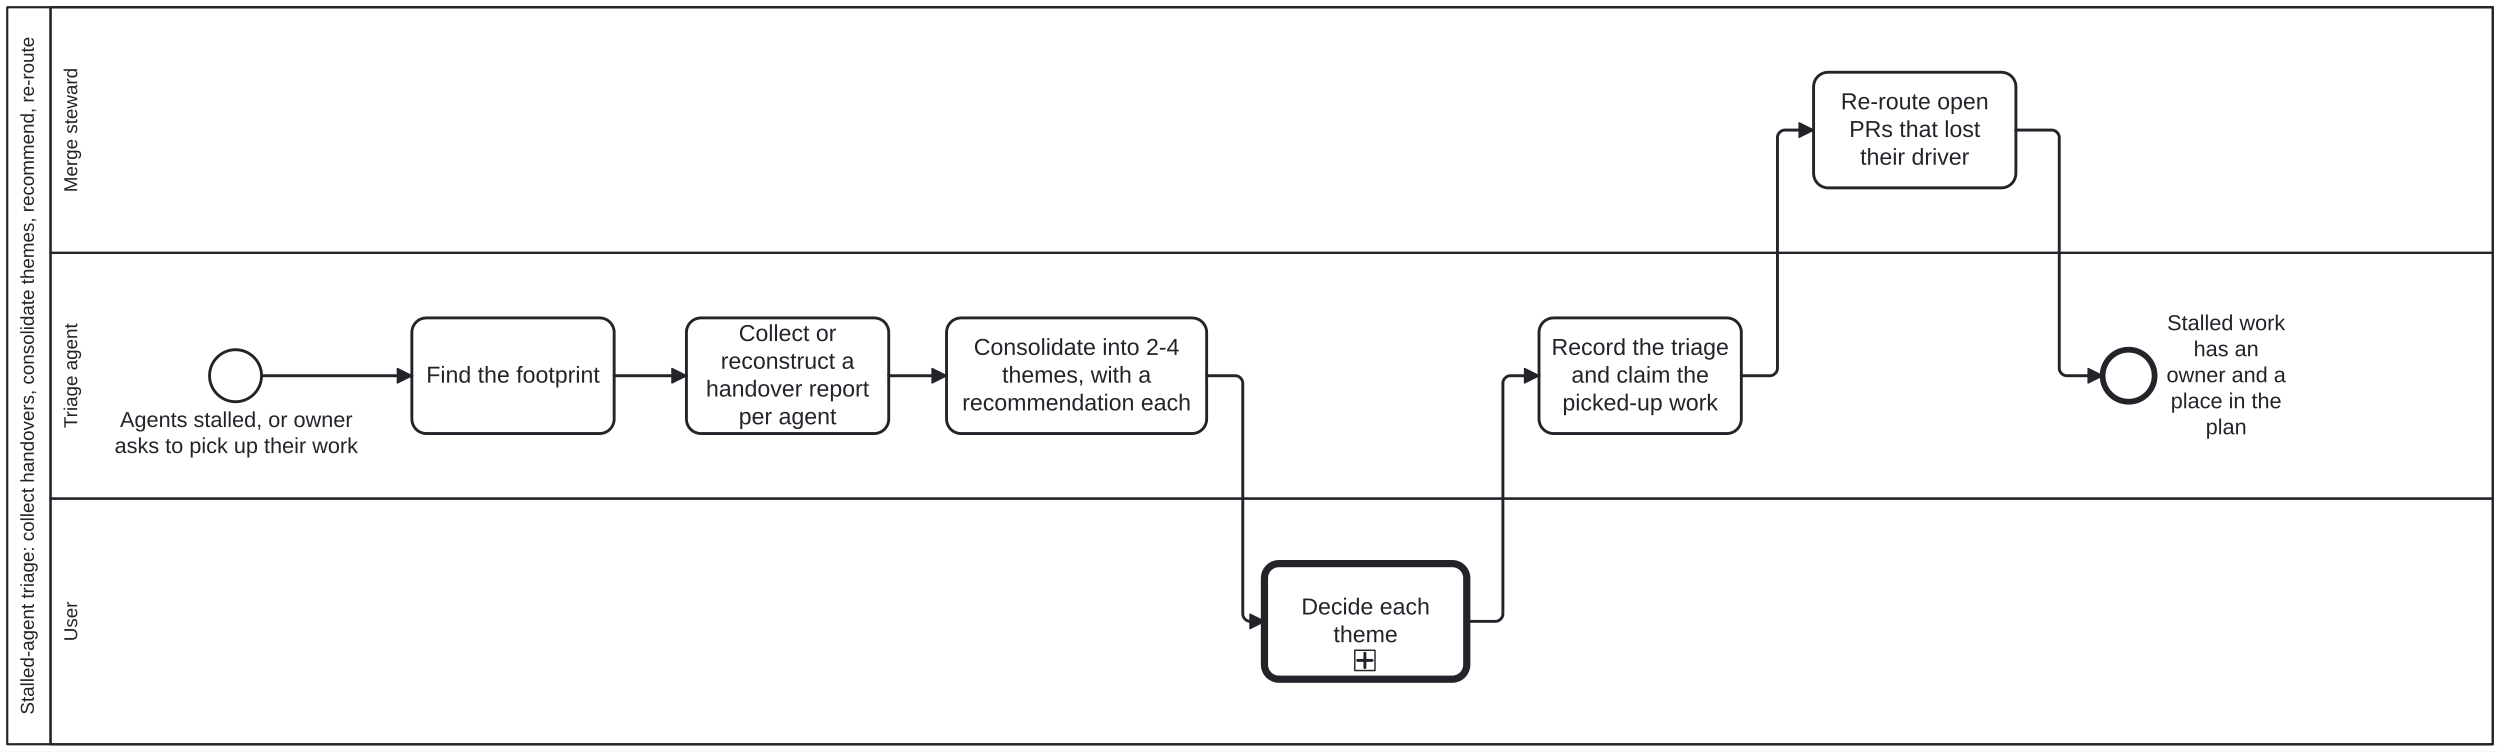
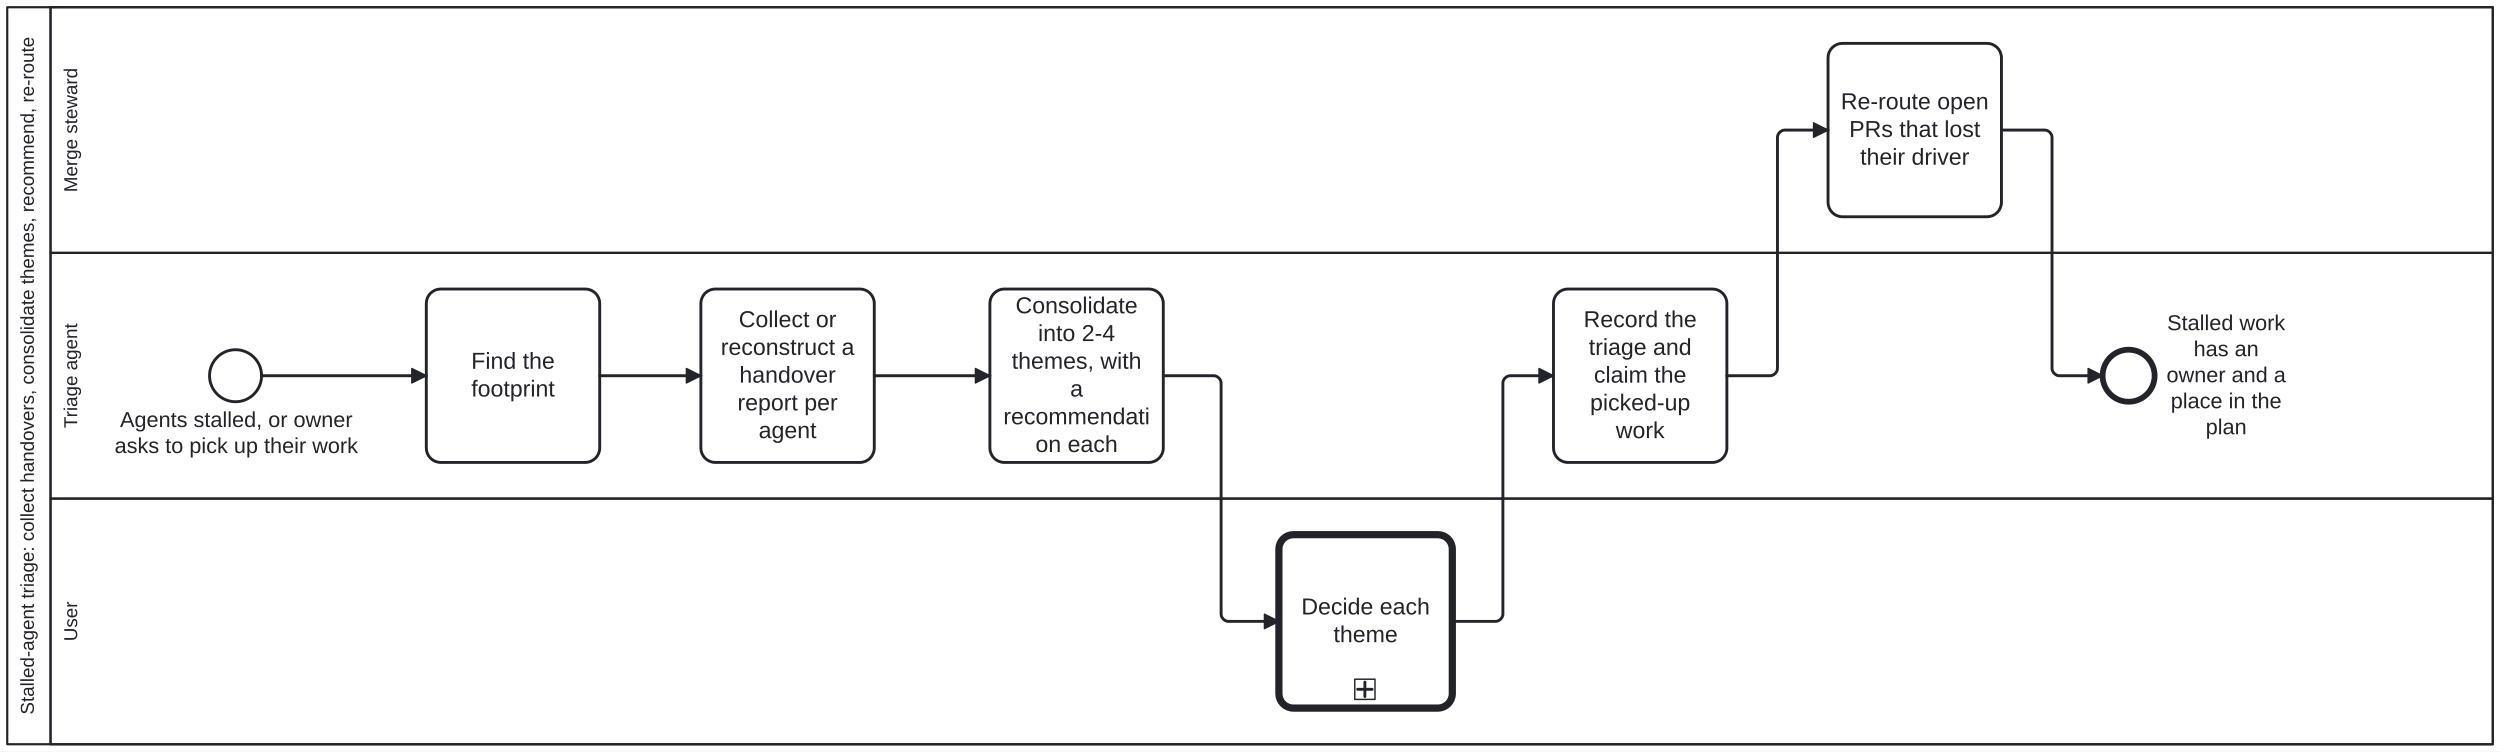
<svg xmlns="http://www.w3.org/2000/svg" width="100%" style="max-width:100%;height:auto" viewBox="155 75 1730 520" version="1.1">
  <rect x="155" y="75" width="1730" height="520" fill="#ffffff" />
  <g class="djs-group">
    <g class="djs-element djs-shape" data-element-id="Participant_Process_StalledAgentTriage" style="display: block;" transform="matrix(1 0 0 1 160 80)">
      <g class="djs-visual">
        <rect x="0" y="0" width="1720" height="510" rx="0" ry="0" style="stroke-linecap: round; stroke-linejoin: round; stroke: rgb(34, 36, 42); stroke-width: 1.5px; fill: white; fill-opacity: 0.95;" />
        <path style="fill: none; stroke-linecap: round; stroke-linejoin: round; stroke: rgb(34, 36, 42); stroke-width: 1.5px;" d="M30,0L30,510" />
        <text lineHeight="1.05" class="djs-label" transform="matrix(-1.83697e-16 -1 1 -1.83697e-16 0 510)" style="font-family: Arial, sans-serif; font-size: 13px; font-weight: normal; fill: rgb(34, 36, 42);">
          <tspan x="20.514" y="18.413">Stalled-agent triage: collect handovers, consolidate themes, recommend, re-route</tspan>
        </text>
      </g>
      <rect class="djs-hit djs-hit-all" x="0" y="0" width="1720" height="510" style="fill: none; stroke-opacity: 0; stroke: white; stroke-width: 15px;" />
    </g>
    <g class="djs-children">
      <g class="djs-group">
        <g class="djs-element djs-shape" data-element-id="Lane_User" style="display: block;" transform="matrix(1 0 0 1 190 420)">
          <g class="djs-visual">
            <rect x="0" y="0" width="1690" height="170" rx="0" ry="0" style="stroke-linecap: round; stroke-linejoin: round; stroke: rgb(34, 36, 42); stroke-width: 1.5px; fill: white; fill-opacity: 0.25;" />
            <text lineHeight="1.05" class="djs-label" transform="matrix(-1.83697e-16 -1 1 -1.83697e-16 0 170)" style="font-family: Arial, sans-serif; font-size: 13px; font-weight: normal; fill: rgb(34, 36, 42);">
              <tspan x="71.276" y="18.413">User</tspan>
            </text>
          </g>
          <rect class="djs-hit djs-hit-all" x="0" y="0" width="1690" height="170" style="fill: none; stroke-opacity: 0; stroke: white; stroke-width: 15px;" />
        </g>
      </g>
      <g class="djs-group">
        <g class="djs-element djs-shape" data-element-id="Lane_Steward" style="display: block;" transform="matrix(1 0 0 1 190 80)">
          <g class="djs-visual">
            <rect x="0" y="0" width="1690" height="170" rx="0" ry="0" style="stroke-linecap: round; stroke-linejoin: round; stroke: rgb(34, 36, 42); stroke-width: 1.5px; fill: white; fill-opacity: 0.25;" />
            <text lineHeight="1.05" class="djs-label" transform="matrix(-1.83697e-16 -1 1 -1.83697e-16 0 170)" style="font-family: Arial, sans-serif; font-size: 13px; font-weight: normal; fill: rgb(34, 36, 42);">
              <tspan x="42.01" y="18.413">Merge steward</tspan>
            </text>
          </g>
          <rect class="djs-hit djs-hit-all" x="0" y="0" width="1690" height="170" style="fill: none; stroke-opacity: 0; stroke: white; stroke-width: 15px;" />
        </g>
      </g>
      <g class="djs-group">
        <g class="djs-element djs-shape" data-element-id="Lane_Triage" style="display: block;" transform="matrix(1 0 0 1 190 250)">
          <g class="djs-visual">
            <rect x="0" y="0" width="1690" height="170" rx="0" ry="0" style="stroke-linecap: round; stroke-linejoin: round; stroke: rgb(34, 36, 42); stroke-width: 1.5px; fill: white; fill-opacity: 0.25;" />
            <text lineHeight="1.05" class="djs-label" transform="matrix(-1.83697e-16 -1 1 -1.83697e-16 0 170)" style="font-family: Arial, sans-serif; font-size: 13px; font-weight: normal; fill: rgb(34, 36, 42);">
              <tspan x="48.745" y="18.413">Triage agent</tspan>
            </text>
          </g>
          <rect class="djs-hit djs-hit-all" x="0" y="0" width="1690" height="170" style="fill: none; stroke-opacity: 0; stroke: white; stroke-width: 15px;" />
        </g>
      </g>
      <g class="djs-group">
        <g class="djs-element djs-shape" data-element-id="Start_SAT" style="display: block;" transform="matrix(1 0 0 1 300 317)">
          <g class="djs-visual">
            <circle cx="18" cy="18" r="18" style="stroke-linecap: round; stroke-linejoin: round; stroke: rgb(34, 36, 42); stroke-width: 2px; fill: white; fill-opacity: 0.95;" />
          </g>
          <rect class="djs-hit djs-hit-all" x="0" y="0" width="36" height="36" style="fill: none; stroke-opacity: 0; stroke: white; stroke-width: 15px;" />
        </g>
      </g>
      <g class="djs-group">
        <g class="djs-element djs-shape" data-element-id="Start_SAT_label" style="display: block;" transform="matrix(1 0 0 1 234 357)">
          <g class="djs-visual">
            <text lineHeight="1.2" class="djs-label" style="font-family: Arial, sans-serif; font-size: 15px; font-weight: normal; fill: rgb(34, 36, 42);">
              <tspan x="4.04" y="13.5">Agents stalled, or owner </tspan>
              <tspan x="0.301" y="31.5">asks to pick up their work</tspan>
            </text>
          </g>
          <rect class="djs-hit djs-hit-all" x="0" y="0" width="169" height="36" style="fill: none; stroke-opacity: 0; stroke: white; stroke-width: 15px;" />
        </g>
      </g>
      <g class="djs-group">
-         <g class="djs-element djs-shape" data-element-id="A_Footprint" style="display: block;" transform="matrix(1 0 0 1 440 295)">
-           <g class="djs-visual">
-             <rect x="0" y="0" width="140" height="80" rx="10" ry="10" style="stroke-linecap: round; stroke-linejoin: round; stroke: rgb(34, 36, 42); stroke-width: 2px; fill: white; fill-opacity: 0.95;" />
-             <text lineHeight="1.2" class="djs-label" style="font-family: Arial, sans-serif; font-size: 16px; font-weight: normal; fill: rgb(34, 36, 42);">
-               <tspan x="9.965" y="44.8">Find the footprint</tspan>
-             </text>
-           </g>
-           <rect class="djs-hit djs-hit-all" x="0" y="0" width="140" height="80" style="fill: none; stroke-opacity: 0; stroke: white; stroke-width: 15px;" />
-         </g>
-       </g>
-       <g class="djs-group">
-         <g class="djs-element djs-shape" data-element-id="A_Collect" style="display: block;" transform="matrix(1 0 0 1 630 295)">
-           <g class="djs-visual">
-             <rect x="0" y="0" width="140" height="80" rx="10" ry="10" style="stroke-linecap: round; stroke-linejoin: round; stroke: rgb(34, 36, 42); stroke-width: 2px; fill: white; fill-opacity: 0.95;" />
-             <text lineHeight="1.2" class="djs-label" style="font-family: Arial, sans-serif; font-size: 16px; font-weight: normal; fill: rgb(34, 36, 42);">
-               <tspan x="36.211" y="16">Collect or </tspan>
-               <tspan x="23.758" y="35.2">reconstruct a </tspan>
-               <tspan x="13.52" y="54.4">handover report </tspan>
-               <tspan x="36.195" y="73.6">per agent</tspan>
-             </text>
-           </g>
-           <rect class="djs-hit djs-hit-all" x="0" y="0" width="140" height="80" style="fill: none; stroke-opacity: 0; stroke: white; stroke-width: 15px;" />
-         </g>
-       </g>
-       <g class="djs-group">
-         <g class="djs-element djs-shape" data-element-id="A_Consolidate" style="display: block;" transform="matrix(1 0 0 1 810 295)">
-           <g class="djs-visual">
-             <rect x="0" y="0" width="180" height="80" rx="10" ry="10" style="stroke-linecap: round; stroke-linejoin: round; stroke: rgb(34, 36, 42); stroke-width: 2px; fill: white; fill-opacity: 0.95;" />
-             <text lineHeight="1.2" class="djs-label" style="font-family: Arial, sans-serif; font-size: 16px; font-weight: normal; fill: rgb(34, 36, 42);">
-               <tspan x="18.844" y="25.6">Consolidate into 2-4 </tspan>
-               <tspan x="38.422" y="44.8">themes, with a </tspan>
-               <tspan x="10.844" y="64">recommendation each</tspan>
-             </text>
-           </g>
-           <rect class="djs-hit djs-hit-all" x="0" y="0" width="180" height="80" style="fill: none; stroke-opacity: 0; stroke: white; stroke-width: 15px;" />
+         <g class="djs-element djs-shape" data-element-id="A_Footprint" style="display: block;" transform="matrix(1 0 0 1 450 275)">
+           <g class="djs-visual">
+             <rect x="0" y="0" width="120" height="120" rx="10" ry="10" style="stroke-linecap: round; stroke-linejoin: round; stroke: rgb(34, 36, 42); stroke-width: 2px; fill: white; fill-opacity: 0.95;" />
+             <text lineHeight="1.2" class="djs-label" style="font-family: Arial, sans-serif; font-size: 16px; font-weight: normal; fill: rgb(34, 36, 42);">
+               <tspan x="31.094" y="55.2">Find the </tspan>
+               <tspan x="31.094" y="74.4">footprint</tspan>
+             </text>
+           </g>
+           <rect class="djs-hit djs-hit-all" x="0" y="0" width="120" height="120" style="fill: none; stroke-opacity: 0; stroke: white; stroke-width: 15px;" />
+         </g>
+       </g>
+       <g class="djs-group">
+         <g class="djs-element djs-shape" data-element-id="A_Collect" style="display: block;" transform="matrix(1 0 0 1 640 275)">
+           <g class="djs-visual">
+             <rect x="0" y="0" width="120" height="120" rx="10" ry="10" style="stroke-linecap: round; stroke-linejoin: round; stroke: rgb(34, 36, 42); stroke-width: 2px; fill: white; fill-opacity: 0.95;" />
+             <text lineHeight="1.2" class="djs-label" style="font-family: Arial, sans-serif; font-size: 16px; font-weight: normal; fill: rgb(34, 36, 42);">
+               <tspan x="26.211" y="26.4">Collect or </tspan>
+               <tspan x="13.758" y="45.6">reconstruct a </tspan>
+               <tspan x="26.641" y="64.8">handover </tspan>
+               <tspan x="25.316" y="84">report per </tspan>
+               <tspan x="39.98" y="103.2">agent</tspan>
+             </text>
+           </g>
+           <rect class="djs-hit djs-hit-all" x="0" y="0" width="120" height="120" style="fill: none; stroke-opacity: 0; stroke: white; stroke-width: 15px;" />
+         </g>
+       </g>
+       <g class="djs-group">
+         <g class="djs-element djs-shape" data-element-id="A_Consolidate" style="display: block;" transform="matrix(1 0 0 1 840 275)">
+           <g class="djs-visual">
+             <rect x="0" y="0" width="120" height="120" rx="10" ry="10" style="stroke-linecap: round; stroke-linejoin: round; stroke: rgb(34, 36, 42); stroke-width: 2px; fill: white; fill-opacity: 0.95;" />
+             <text lineHeight="1.2" class="djs-label" style="font-family: Arial, sans-serif; font-size: 16px; font-weight: normal; fill: rgb(34, 36, 42);">
+               <tspan x="17.75" y="16.8">Consolidate </tspan>
+               <tspan x="33.316" y="36">into 2-4 </tspan>
+               <tspan x="15.094" y="55.2">themes, with </tspan>
+               <tspan x="55.551" y="74.4">a </tspan>
+               <tspan x="9.312" y="93.6">recommendati</tspan>
+               <tspan x="31.531" y="112.8">on each</tspan>
+             </text>
+           </g>
+           <rect class="djs-hit djs-hit-all" x="0" y="0" width="120" height="120" style="fill: none; stroke-opacity: 0; stroke: white; stroke-width: 15px;" />
        </g>
      </g>
      <g class="djs-group">
        <a class="fa-subprocess-link" href="https://litlfred.github.io/folio-assistant/cat-harness/process/Process_AskThePerson" target="_top">
-           <g class="djs-element djs-shape" data-element-id="U_Decide" style="display: block;" transform="matrix(1 0 0 1 1030 465)">
+           <g class="djs-element djs-shape" data-element-id="U_Decide" style="display: block;" transform="matrix(1 0 0 1 1040 445)">
            <g class="djs-visual">
-               <rect x="0" y="0" width="140" height="80" rx="10" ry="10" style="stroke-linecap: round; stroke-linejoin: round; stroke: rgb(34, 36, 42); stroke-width: 5px; fill: white; fill-opacity: 0.95;" />
+               <rect x="0" y="0" width="120" height="120" rx="10" ry="10" style="stroke-linecap: round; stroke-linejoin: round; stroke: rgb(34, 36, 42); stroke-width: 5px; fill: white; fill-opacity: 0.95;" />
              <text lineHeight="1.2" class="djs-label" style="font-family: Arial, sans-serif; font-size: 16px; font-weight: normal; fill: rgb(34, 36, 42);">
-                 <tspan x="25.527" y="35.2">Decide each </tspan>
-                 <tspan x="47.766" y="54.4">theme</tspan>
+                 <tspan x="15.527" y="55.2">Decide each </tspan>
+                 <tspan x="37.766" y="74.4">theme</tspan>
              </text>
-               <rect x="0" y="0" width="14" height="14" rx="0" ry="0" style="stroke-linecap: round; stroke-linejoin: round; stroke: rgb(34, 36, 42); stroke-width: 1px; fill: white;" transform="matrix(1 0 0 1 62.5 60)" />
-               <path data-marker="sub-process" d="m62.5,60 m 7,2 l 0,10 m -5,-5 l 10,0" style="fill: white; stroke-linecap: round; stroke-linejoin: round; stroke: rgb(34, 36, 42); stroke-width: 2px;" />
+               <rect x="0" y="0" width="14" height="14" rx="0" ry="0" style="stroke-linecap: round; stroke-linejoin: round; stroke: rgb(34, 36, 42); stroke-width: 1px; fill: white;" transform="matrix(1 0 0 1 52.5 100)" />
+               <path data-marker="sub-process" d="m52.5,100 m 7,2 l 0,10 m -5,-5 l 10,0" style="fill: white; stroke-linecap: round; stroke-linejoin: round; stroke: rgb(34, 36, 42); stroke-width: 2px;" />
            </g>
-             <rect class="djs-hit djs-hit-all" x="0" y="0" width="140" height="80" style="fill: none; stroke-opacity: 0; stroke: white; stroke-width: 15px;" />
+             <rect class="djs-hit djs-hit-all" x="0" y="0" width="120" height="120" style="fill: none; stroke-opacity: 0; stroke: white; stroke-width: 15px;" />
          </g>
        </a>
      </g>
      <g class="djs-group">
-         <g class="djs-element djs-shape" data-element-id="A_Record" style="display: block;" transform="matrix(1 0 0 1 1220 295)">
-           <g class="djs-visual">
-             <rect x="0" y="0" width="140" height="80" rx="10" ry="10" style="stroke-linecap: round; stroke-linejoin: round; stroke: rgb(34, 36, 42); stroke-width: 2px; fill: white; fill-opacity: 0.95;" />
-             <text lineHeight="1.2" class="djs-label" style="font-family: Arial, sans-serif; font-size: 16px; font-weight: normal; fill: rgb(34, 36, 42);">
-               <tspan x="8.633" y="25.6">Record the triage</tspan>
-               <tspan x="22.418" y="44.8">and claim the </tspan>
-               <tspan x="16.199" y="64">picked-up work</tspan>
-             </text>
-           </g>
-           <rect class="djs-hit djs-hit-all" x="0" y="0" width="140" height="80" style="fill: none; stroke-opacity: 0; stroke: white; stroke-width: 15px;" />
-         </g>
-       </g>
-       <g class="djs-group">
-         <g class="djs-element djs-shape" data-element-id="S_Reroute" style="display: block;" transform="matrix(1 0 0 1 1410 125)">
-           <g class="djs-visual">
-             <rect x="0" y="0" width="140" height="80" rx="10" ry="10" style="stroke-linecap: round; stroke-linejoin: round; stroke: rgb(34, 36, 42); stroke-width: 2px; fill: white; fill-opacity: 0.95;" />
-             <text lineHeight="1.2" class="djs-label" style="font-family: Arial, sans-serif; font-size: 16px; font-weight: normal; fill: rgb(34, 36, 42);">
-               <tspan x="18.855" y="25.6">Re-route open </tspan>
-               <tspan x="24.648" y="44.8">PRs that lost </tspan>
-               <tspan x="32.211" y="64">their driver</tspan>
-             </text>
-           </g>
-           <rect class="djs-hit djs-hit-all" x="0" y="0" width="140" height="80" style="fill: none; stroke-opacity: 0; stroke: white; stroke-width: 15px;" />
+         <g class="djs-element djs-shape" data-element-id="A_Record" style="display: block;" transform="matrix(1 0 0 1 1230 275)">
+           <g class="djs-visual">
+             <rect x="0" y="0" width="120" height="120" rx="10" ry="10" style="stroke-linecap: round; stroke-linejoin: round; stroke: rgb(34, 36, 42); stroke-width: 2px; fill: white; fill-opacity: 0.95;" />
+             <text lineHeight="1.2" class="djs-label" style="font-family: Arial, sans-serif; font-size: 16px; font-weight: normal; fill: rgb(34, 36, 42);">
+               <tspan x="20.867" y="26.4">Record the </tspan>
+               <tspan x="24.418" y="45.6">triage and </tspan>
+               <tspan x="27.988" y="64.8">claim the </tspan>
+               <tspan x="25.312" y="84">picked-up </tspan>
+               <tspan x="43.109" y="103.2">work</tspan>
+             </text>
+           </g>
+           <rect class="djs-hit djs-hit-all" x="0" y="0" width="120" height="120" style="fill: none; stroke-opacity: 0; stroke: white; stroke-width: 15px;" />
+         </g>
+       </g>
+       <g class="djs-group">
+         <g class="djs-element djs-shape" data-element-id="S_Reroute" style="display: block;" transform="matrix(1 0 0 1 1420 105)">
+           <g class="djs-visual">
+             <rect x="0" y="0" width="120" height="120" rx="10" ry="10" style="stroke-linecap: round; stroke-linejoin: round; stroke: rgb(34, 36, 42); stroke-width: 2px; fill: white; fill-opacity: 0.95;" />
+             <text lineHeight="1.2" class="djs-label" style="font-family: Arial, sans-serif; font-size: 16px; font-weight: normal; fill: rgb(34, 36, 42);">
+               <tspan x="8.855" y="45.6">Re-route open </tspan>
+               <tspan x="14.648" y="64.8">PRs that lost </tspan>
+               <tspan x="22.211" y="84">their driver</tspan>
+             </text>
+           </g>
+           <rect class="djs-hit djs-hit-all" x="0" y="0" width="120" height="120" style="fill: none; stroke-opacity: 0; stroke: white; stroke-width: 15px;" />
        </g>
      </g>
      <g class="djs-group">
        <g class="djs-element djs-shape" data-element-id="End_SAT" style="display: block;" transform="matrix(1 0 0 1 1610 317)">
          <g class="djs-visual">
            <circle cx="18" cy="18" r="18" style="stroke-linecap: round; stroke-linejoin: round; stroke: rgb(34, 36, 42); stroke-width: 4px; fill: white; fill-opacity: 0.95;" />
          </g>
          <rect class="djs-hit djs-hit-all" x="0" y="0" width="36" height="36" style="fill: none; stroke-opacity: 0; stroke: white; stroke-width: 15px;" />
        </g>
      </g>
      <g class="djs-group">
        <g class="djs-element djs-shape" data-element-id="End_SAT_label" style="display: block;" transform="matrix(1 0 0 1 1654 290)">
          <g class="djs-visual">
            <text lineHeight="1.2" class="djs-label" style="font-family: Arial, sans-serif; font-size: 15px; font-weight: normal; fill: rgb(34, 36, 42);">
              <tspan x="0.649" y="13.5">Stalled work</tspan>
              <tspan x="18.982" y="31.5">has an </tspan>
              <tspan x="0.221" y="49.5">owner and a </tspan>
              <tspan x="3.139" y="67.5">place in the</tspan>
              <tspan x="27.32" y="85.5">plan</tspan>
            </text>
          </g>
          <rect class="djs-hit djs-hit-all" x="0" y="0" width="83" height="90" style="fill: none; stroke-opacity: 0; stroke: white; stroke-width: 15px;" />
        </g>
      </g>
      <g class="djs-group">
        <g class="djs-element djs-connection" data-element-id="SF_Process_StalledAgentTriage_1" style="display: block;">
          <g class="djs-visual">
            <defs>
              <marker id="folio-marker-1" viewBox="0 0 20 20" refX="11" refY="10" markerWidth="10" markerHeight="10" orient="auto">
                <path d="M 1 5 L 11 10 L 1 15 Z" style="stroke-linecap: round; stroke-linejoin: round; stroke: rgb(34, 36, 42); stroke-width: 1px; fill: rgb(34, 36, 42);" />
              </marker>
            </defs>
-             <path data-corner-radius="5" style="fill: none; stroke-linecap: round; stroke-linejoin: round; stroke: rgb(34, 36, 42); stroke-width: 2px; marker-end: url('#folio-marker-1');" d="M336,335L440,335" />
-           </g>
-           <path d="M336,335L440,335" class="djs-hit djs-hit-stroke" style="fill: none; stroke-opacity: 0; stroke: white; stroke-width: 15px;" />
+             <path data-corner-radius="5" style="fill: none; stroke-linecap: round; stroke-linejoin: round; stroke: rgb(34, 36, 42); stroke-width: 2px; marker-end: url('#folio-marker-1');" d="M336,335L450,335" />
+           </g>
+           <path d="M336,335L450,335" class="djs-hit djs-hit-stroke" style="fill: none; stroke-opacity: 0; stroke: white; stroke-width: 15px;" />
        </g>
      </g>
      <g class="djs-group">
        <g class="djs-element djs-connection" data-element-id="SF_Process_StalledAgentTriage_2" style="display: block;">
          <g class="djs-visual">
            <defs>
              <marker id="folio-marker-2" viewBox="0 0 20 20" refX="11" refY="10" markerWidth="10" markerHeight="10" orient="auto">
                <path d="M 1 5 L 11 10 L 1 15 Z" style="stroke-linecap: round; stroke-linejoin: round; stroke: rgb(34, 36, 42); stroke-width: 1px; fill: rgb(34, 36, 42);" />
              </marker>
            </defs>
-             <path data-corner-radius="5" style="fill: none; stroke-linecap: round; stroke-linejoin: round; stroke: rgb(34, 36, 42); stroke-width: 2px; marker-end: url('#folio-marker-2');" d="M580,335L630,335" />
-           </g>
-           <path d="M580,335L630,335" class="djs-hit djs-hit-stroke" style="fill: none; stroke-opacity: 0; stroke: white; stroke-width: 15px;" />
+             <path data-corner-radius="5" style="fill: none; stroke-linecap: round; stroke-linejoin: round; stroke: rgb(34, 36, 42); stroke-width: 2px; marker-end: url('#folio-marker-2');" d="M570,335L640,335" />
+           </g>
+           <path d="M570,335L640,335" class="djs-hit djs-hit-stroke" style="fill: none; stroke-opacity: 0; stroke: white; stroke-width: 15px;" />
        </g>
      </g>
      <g class="djs-group">
        <g class="djs-element djs-connection" data-element-id="SF_Process_StalledAgentTriage_3" style="display: block;">
          <g class="djs-visual">
            <defs>
              <marker id="folio-marker-3" viewBox="0 0 20 20" refX="11" refY="10" markerWidth="10" markerHeight="10" orient="auto">
                <path d="M 1 5 L 11 10 L 1 15 Z" style="stroke-linecap: round; stroke-linejoin: round; stroke: rgb(34, 36, 42); stroke-width: 1px; fill: rgb(34, 36, 42);" />
              </marker>
            </defs>
-             <path data-corner-radius="5" style="fill: none; stroke-linecap: round; stroke-linejoin: round; stroke: rgb(34, 36, 42); stroke-width: 2px; marker-end: url('#folio-marker-3');" d="M770,335L810,335" />
-           </g>
-           <path d="M770,335L810,335" class="djs-hit djs-hit-stroke" style="fill: none; stroke-opacity: 0; stroke: white; stroke-width: 15px;" />
+             <path data-corner-radius="5" style="fill: none; stroke-linecap: round; stroke-linejoin: round; stroke: rgb(34, 36, 42); stroke-width: 2px; marker-end: url('#folio-marker-3');" d="M760,335L840,335" />
+           </g>
+           <path d="M760,335L840,335" class="djs-hit djs-hit-stroke" style="fill: none; stroke-opacity: 0; stroke: white; stroke-width: 15px;" />
        </g>
      </g>
      <g class="djs-group">
        <g class="djs-element djs-connection" data-element-id="SF_Process_StalledAgentTriage_4" style="display: block;">
          <g class="djs-visual">
            <defs>
              <marker id="folio-marker-4" viewBox="0 0 20 20" refX="11" refY="10" markerWidth="10" markerHeight="10" orient="auto">
                <path d="M 1 5 L 11 10 L 1 15 Z" style="stroke-linecap: round; stroke-linejoin: round; stroke: rgb(34, 36, 42); stroke-width: 1px; fill: rgb(34, 36, 42);" />
              </marker>
            </defs>
-             <path data-corner-radius="5" style="fill: none; stroke-linecap: round; stroke-linejoin: round; stroke: rgb(34, 36, 42); stroke-width: 2px; marker-end: url('#folio-marker-4');" d="M990,335L1010,335C1012.5,335,1015,337.5,1015,340L1015,500C1015,502.5,1017.5,505,1020,505L1030,505" />
-           </g>
-           <path d="M990,335L1015,335L1015,505L1030,505" class="djs-hit djs-hit-stroke" style="fill: none; stroke-opacity: 0; stroke: white; stroke-width: 15px;" />
+             <path data-corner-radius="5" style="fill: none; stroke-linecap: round; stroke-linejoin: round; stroke: rgb(34, 36, 42); stroke-width: 2px; marker-end: url('#folio-marker-4');" d="M960,335L995,335C997.5,335,1000,337.5,1000,340L1000,500C1000,502.5,1002.5,505,1005,505L1040,505" />
+           </g>
+           <path d="M960,335L1000,335L1000,505L1040,505" class="djs-hit djs-hit-stroke" style="fill: none; stroke-opacity: 0; stroke: white; stroke-width: 15px;" />
        </g>
      </g>
      <g class="djs-group">
        <g class="djs-element djs-connection" data-element-id="SF_Process_StalledAgentTriage_5" style="display: block;">
          <g class="djs-visual">
            <defs>
              <marker id="folio-marker-5" viewBox="0 0 20 20" refX="11" refY="10" markerWidth="10" markerHeight="10" orient="auto">
                <path d="M 1 5 L 11 10 L 1 15 Z" style="stroke-linecap: round; stroke-linejoin: round; stroke: rgb(34, 36, 42); stroke-width: 1px; fill: rgb(34, 36, 42);" />
              </marker>
            </defs>
-             <path data-corner-radius="5" style="fill: none; stroke-linecap: round; stroke-linejoin: round; stroke: rgb(34, 36, 42); stroke-width: 2px; marker-end: url('#folio-marker-5');" d="M1170,505L1190,505C1192.5,505,1195,502.5,1195,500L1195,340C1195,337.5,1197.5,335,1200,335L1220,335" />
-           </g>
-           <path d="M1170,505L1195,505L1195,335L1220,335" class="djs-hit djs-hit-stroke" style="fill: none; stroke-opacity: 0; stroke: white; stroke-width: 15px;" />
+             <path data-corner-radius="5" style="fill: none; stroke-linecap: round; stroke-linejoin: round; stroke: rgb(34, 36, 42); stroke-width: 2px; marker-end: url('#folio-marker-5');" d="M1160,505L1190,505C1192.5,505,1195,502.5,1195,500L1195,340C1195,337.5,1197.5,335,1200,335L1230,335" />
+           </g>
+           <path d="M1160,505L1195,505L1195,335L1230,335" class="djs-hit djs-hit-stroke" style="fill: none; stroke-opacity: 0; stroke: white; stroke-width: 15px;" />
        </g>
      </g>
      <g class="djs-group">
        <g class="djs-element djs-connection" data-element-id="SF_Process_StalledAgentTriage_6" style="display: block;">
          <g class="djs-visual">
            <defs>
              <marker id="folio-marker-6" viewBox="0 0 20 20" refX="11" refY="10" markerWidth="10" markerHeight="10" orient="auto">
                <path d="M 1 5 L 11 10 L 1 15 Z" style="stroke-linecap: round; stroke-linejoin: round; stroke: rgb(34, 36, 42); stroke-width: 1px; fill: rgb(34, 36, 42);" />
              </marker>
            </defs>
-             <path data-corner-radius="5" style="fill: none; stroke-linecap: round; stroke-linejoin: round; stroke: rgb(34, 36, 42); stroke-width: 2px; marker-end: url('#folio-marker-6');" d="M1360,335L1380,335C1382.5,335,1385,332.5,1385,330L1385,170C1385,167.5,1387.5,165,1390,165L1410,165" />
-           </g>
-           <path d="M1360,335L1385,335L1385,165L1410,165" class="djs-hit djs-hit-stroke" style="fill: none; stroke-opacity: 0; stroke: white; stroke-width: 15px;" />
+             <path data-corner-radius="5" style="fill: none; stroke-linecap: round; stroke-linejoin: round; stroke: rgb(34, 36, 42); stroke-width: 2px; marker-end: url('#folio-marker-6');" d="M1350,335L1380,335C1382.5,335,1385,332.5,1385,330L1385,170C1385,167.5,1387.5,165,1390,165L1420,165" />
+           </g>
+           <path d="M1350,335L1385,335L1385,165L1420,165" class="djs-hit djs-hit-stroke" style="fill: none; stroke-opacity: 0; stroke: white; stroke-width: 15px;" />
        </g>
      </g>
      <g class="djs-group">
        <g class="djs-element djs-connection" data-element-id="SF_Process_StalledAgentTriage_7" style="display: block;">
          <g class="djs-visual">
            <defs>
              <marker id="folio-marker-7" viewBox="0 0 20 20" refX="11" refY="10" markerWidth="10" markerHeight="10" orient="auto">
                <path d="M 1 5 L 11 10 L 1 15 Z" style="stroke-linecap: round; stroke-linejoin: round; stroke: rgb(34, 36, 42); stroke-width: 1px; fill: rgb(34, 36, 42);" />
              </marker>
            </defs>
-             <path data-corner-radius="5" style="fill: none; stroke-linecap: round; stroke-linejoin: round; stroke: rgb(34, 36, 42); stroke-width: 2px; marker-end: url('#folio-marker-7');" d="M1550,165L1575,165C1577.5,165,1580,167.5,1580,170L1580,330C1580,332.5,1582.5,335,1585,335L1610,335" />
-           </g>
-           <path d="M1550,165L1580,165L1580,335L1610,335" class="djs-hit djs-hit-stroke" style="fill: none; stroke-opacity: 0; stroke: white; stroke-width: 15px;" />
+             <path data-corner-radius="5" style="fill: none; stroke-linecap: round; stroke-linejoin: round; stroke: rgb(34, 36, 42); stroke-width: 2px; marker-end: url('#folio-marker-7');" d="M1540,165L1570,165C1572.5,165,1575,167.5,1575,170L1575,330C1575,332.5,1577.5,335,1580,335L1610,335" />
+           </g>
+           <path d="M1540,165L1575,165L1575,335L1610,335" class="djs-hit djs-hit-stroke" style="fill: none; stroke-opacity: 0; stroke: white; stroke-width: 15px;" />
        </g>
      </g>
    </g>
  </g>
</svg>
